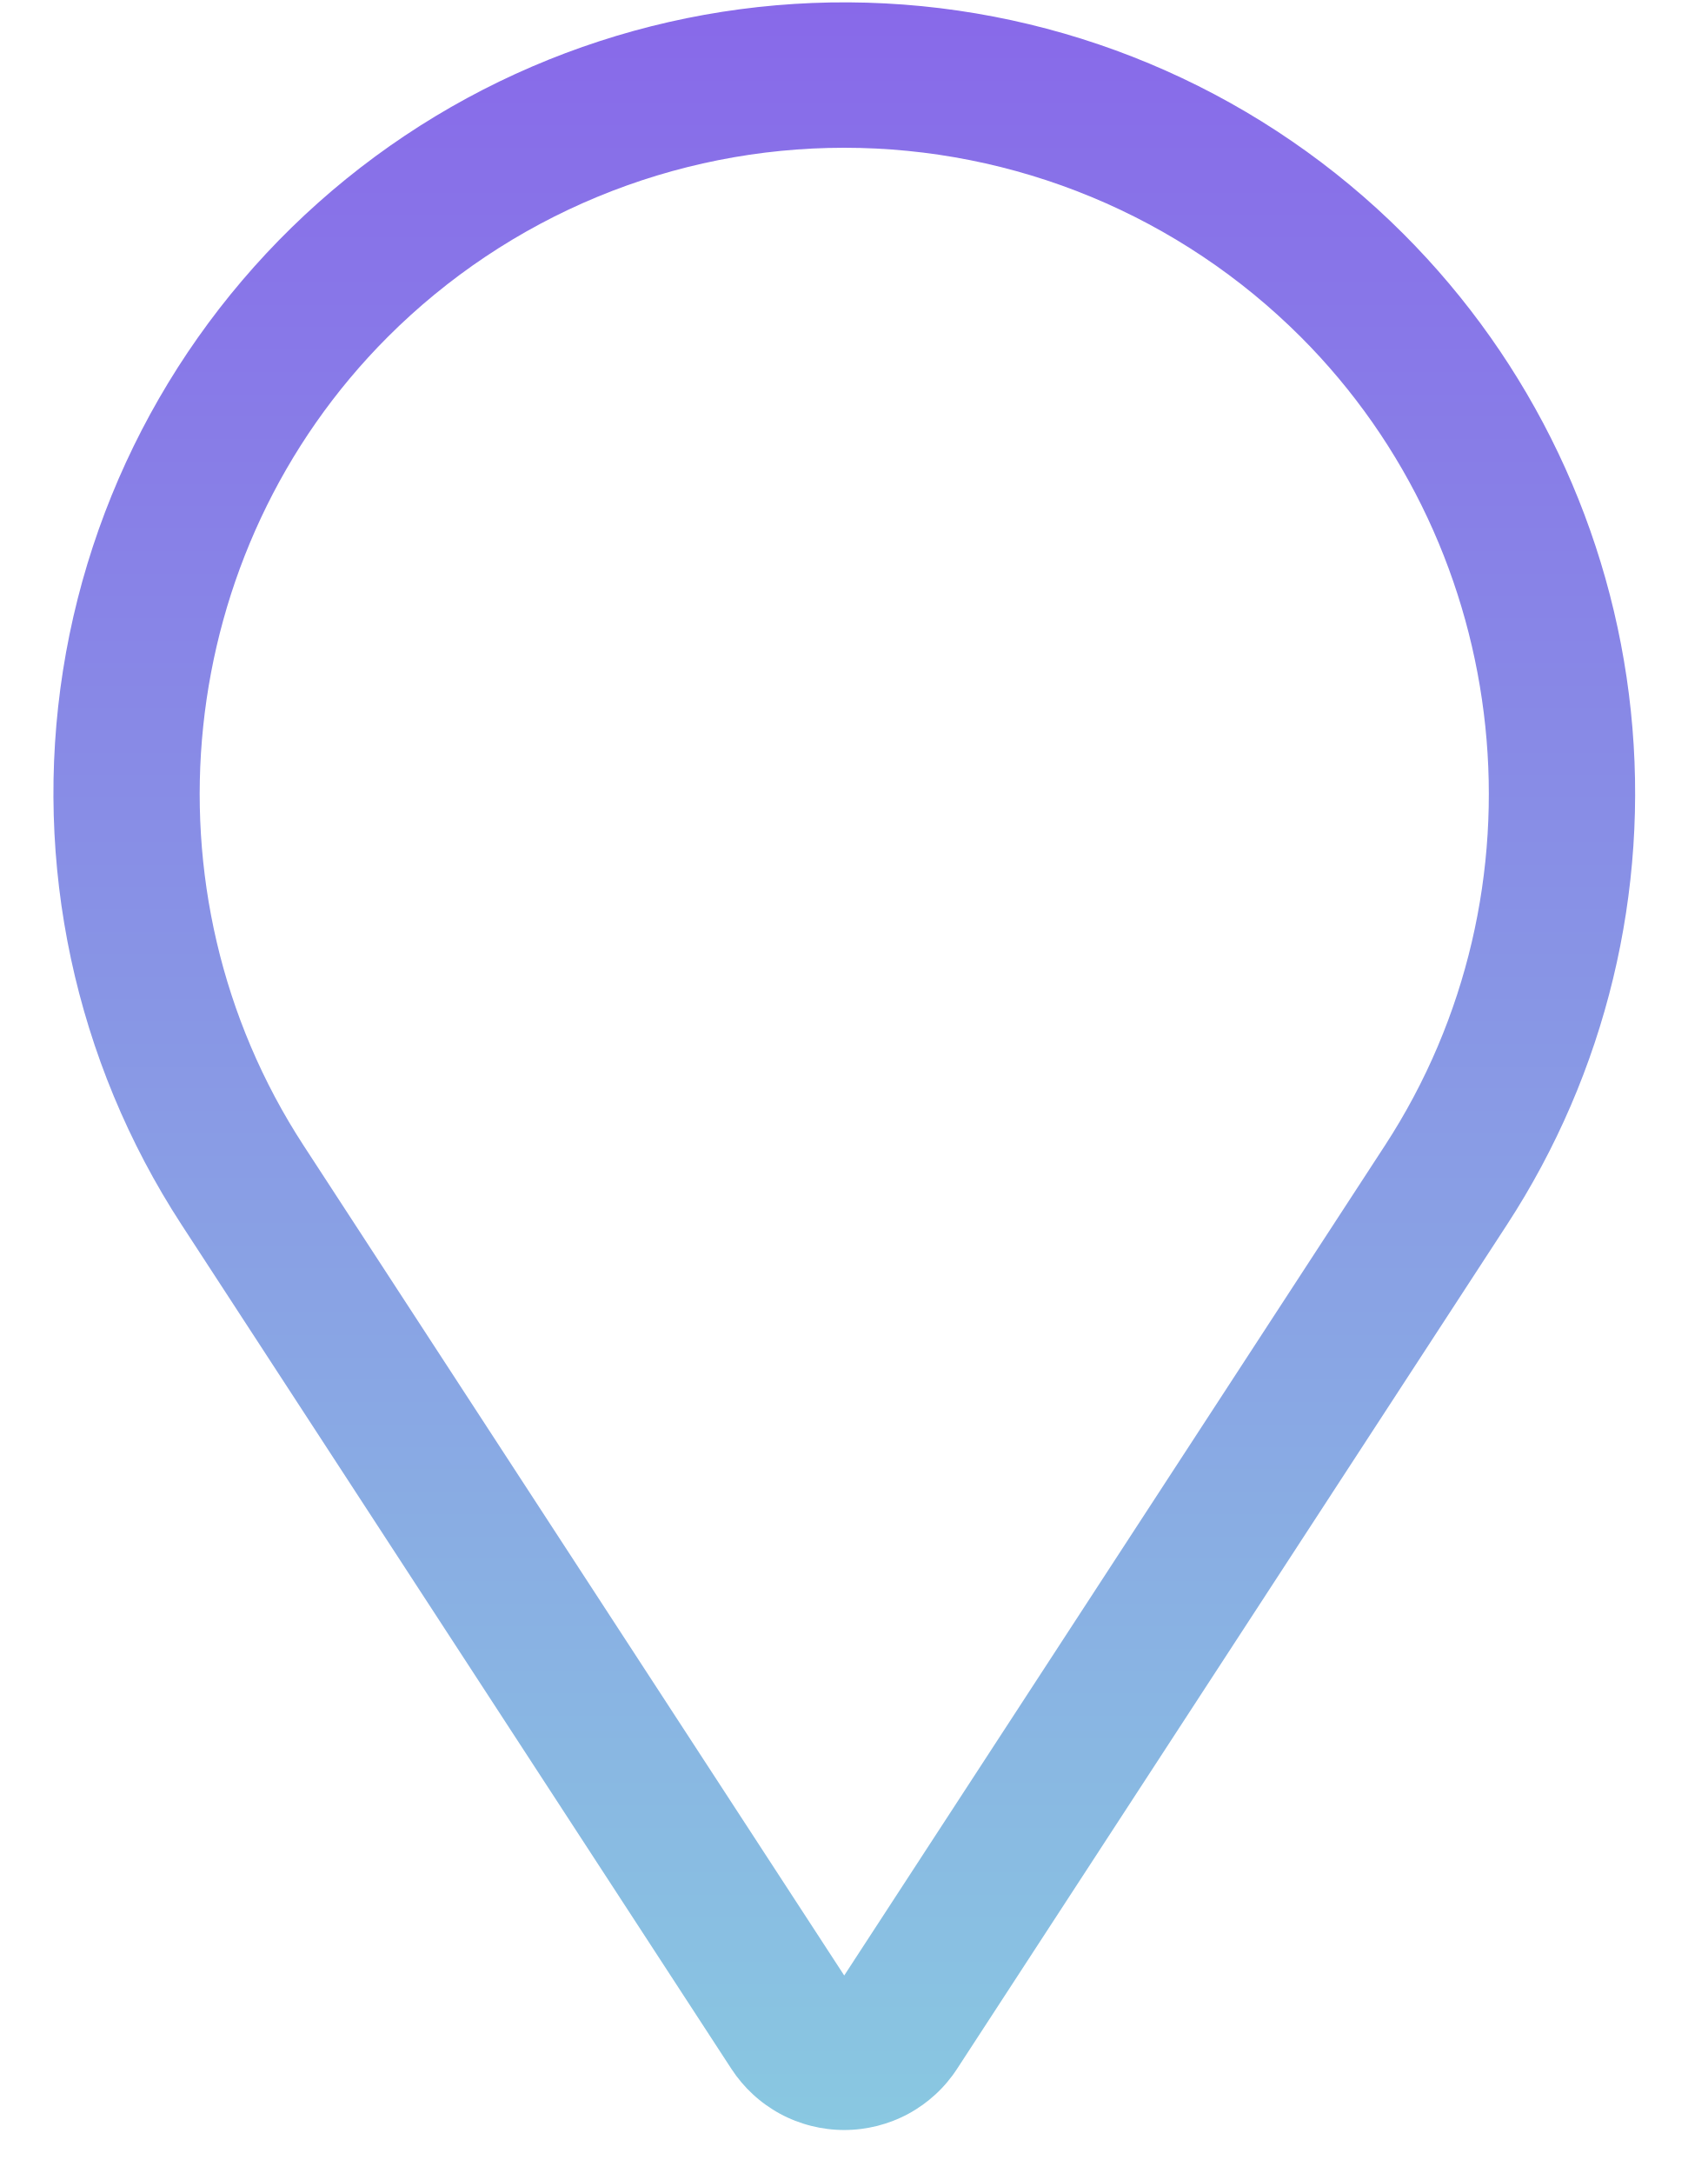
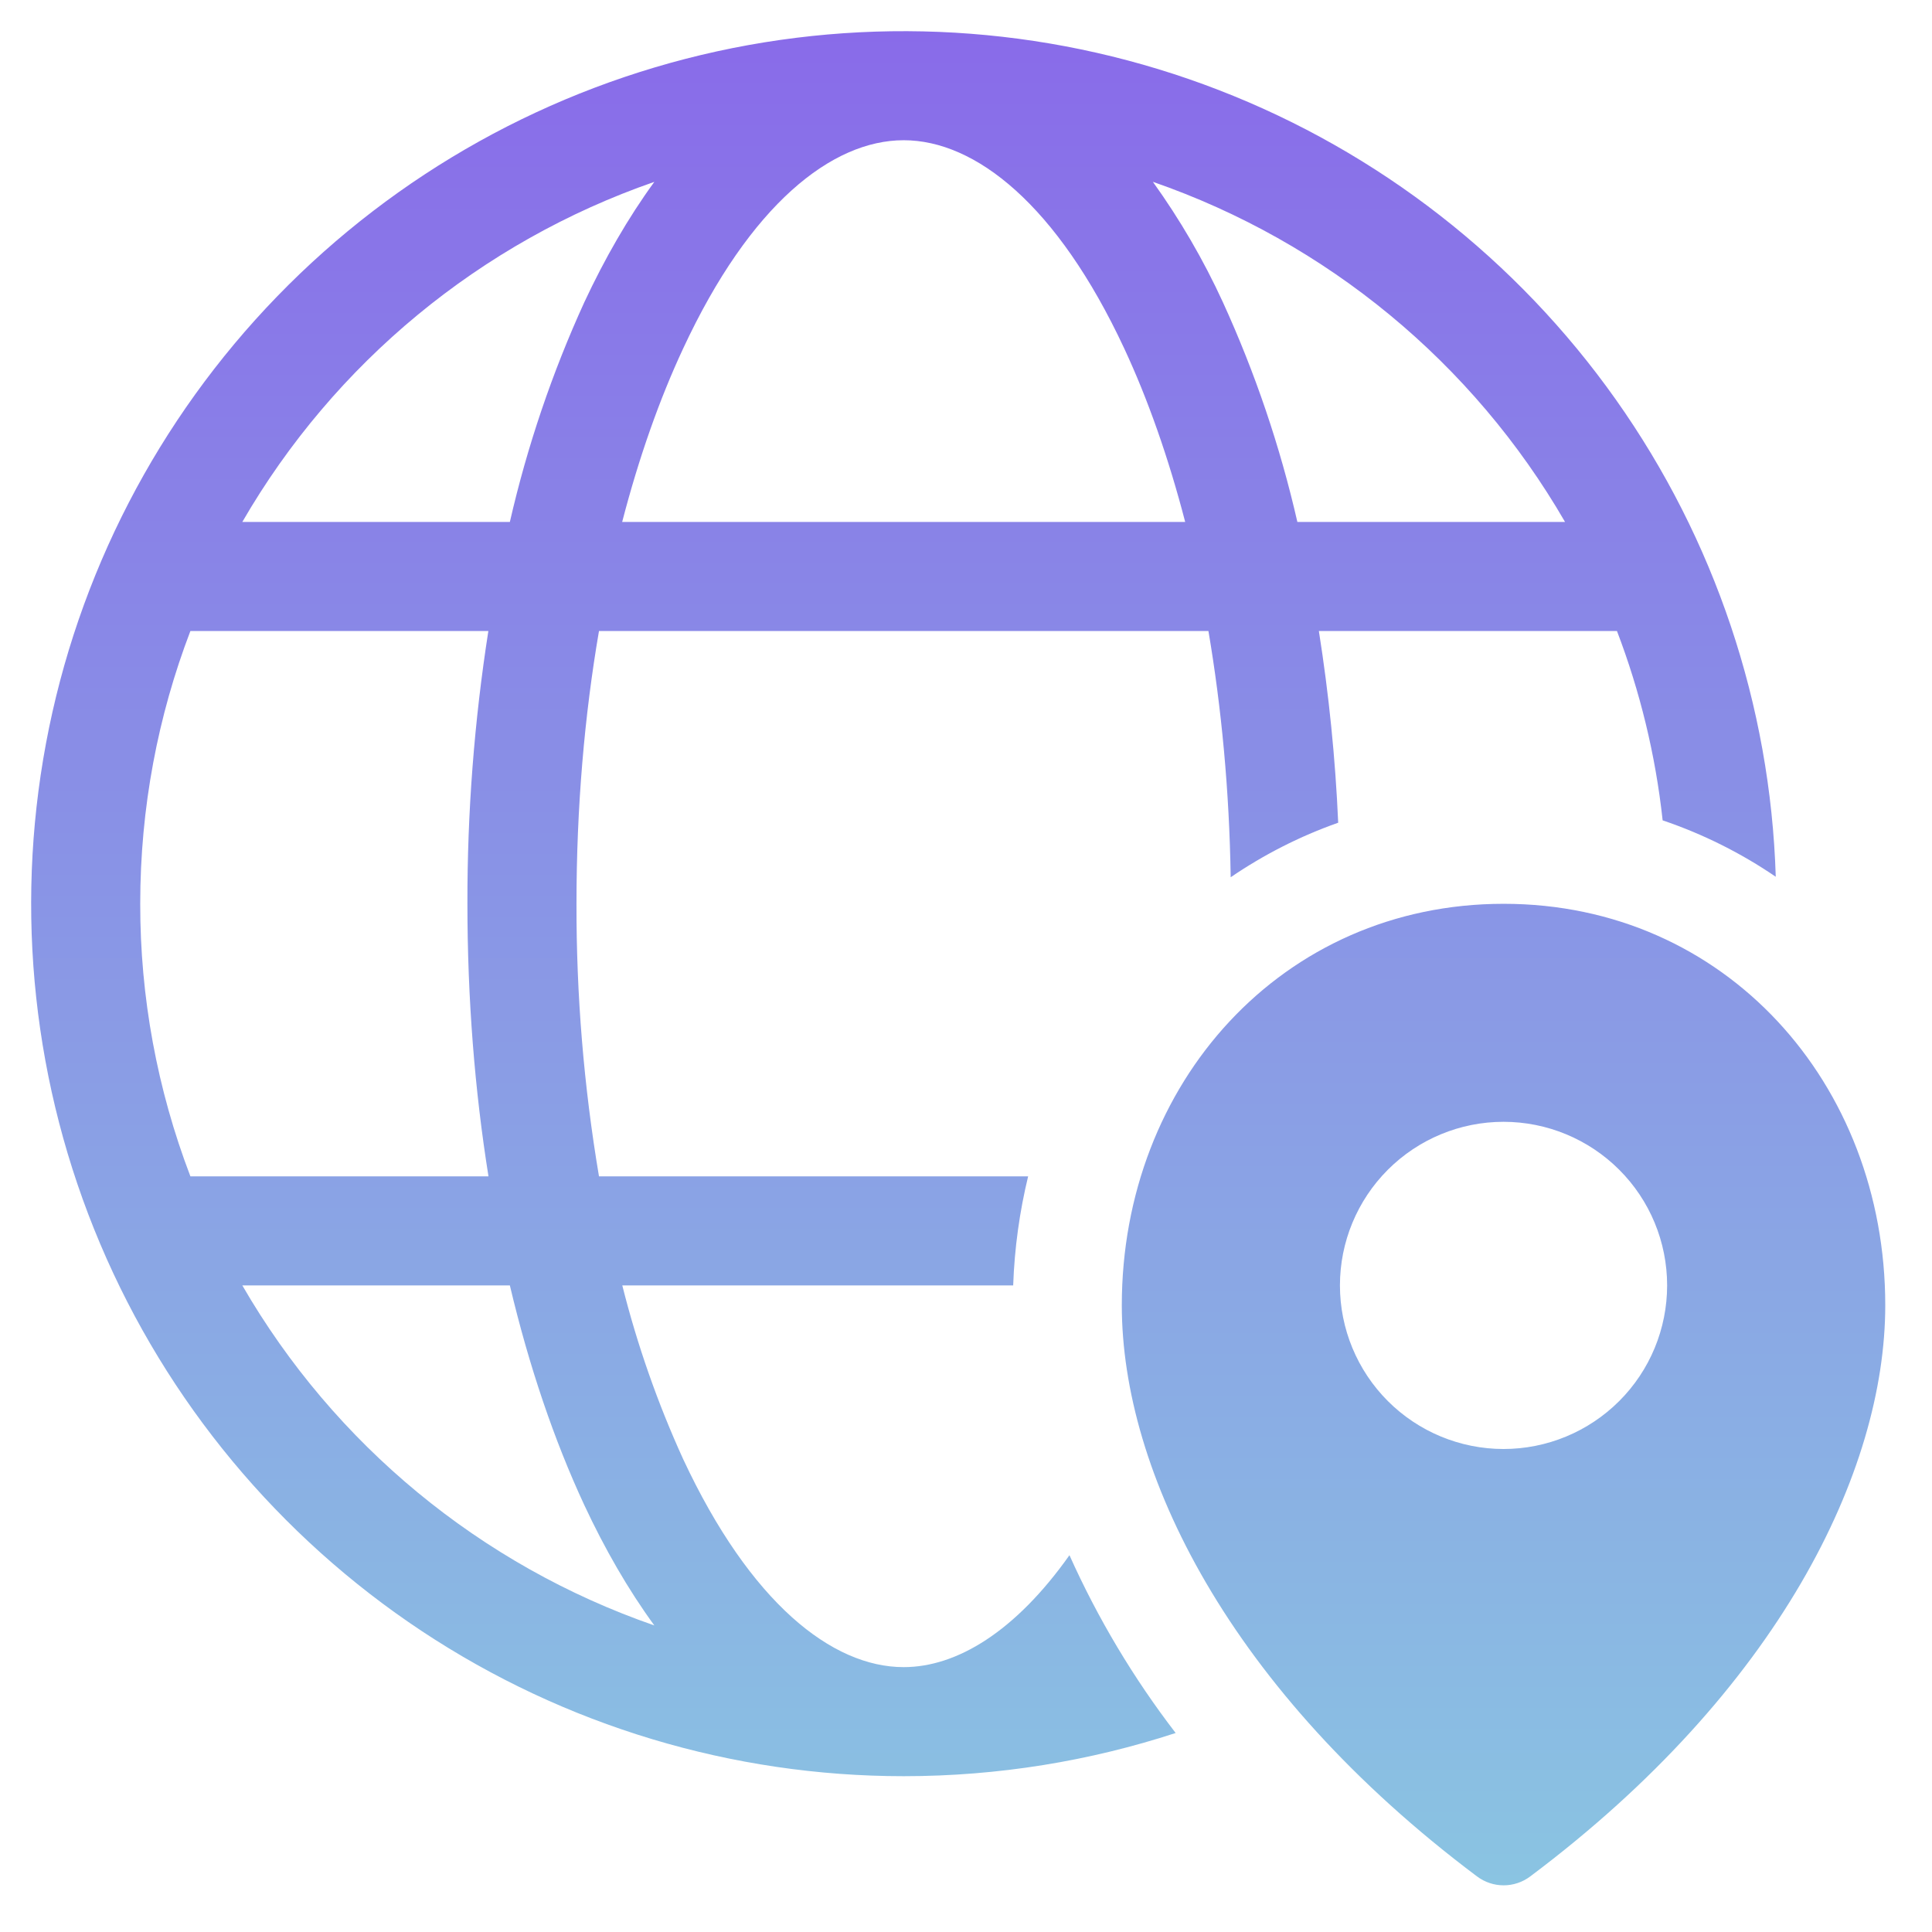
- <svg xmlns="http://www.w3.org/2000/svg" width="22" height="28" viewBox="0 0 22 28" fill="none">
-   <path d="M18.084 3.014C16.303 1.233 13.924 0.175 11.408 0.044C8.892 -0.087 6.417 0.719 4.46 2.306C2.504 3.893 1.204 6.148 0.812 8.637C0.421 11.126 0.965 13.671 2.34 15.782L9.424 26.658C9.582 26.9 9.797 27.099 10.051 27.237C10.305 27.374 10.59 27.446 10.878 27.446C11.167 27.446 11.451 27.374 11.705 27.237C11.959 27.099 12.175 26.9 12.332 26.658L19.417 15.782C20.693 13.824 21.257 11.487 21.014 9.162C20.771 6.837 19.737 4.667 18.084 3.014ZM17.846 14.759L10.878 25.455L3.911 14.759C1.778 11.485 2.235 7.103 4.998 4.34C5.77 3.568 6.687 2.955 7.696 2.537C8.705 2.119 9.786 1.904 10.878 1.904C11.97 1.904 13.052 2.119 14.061 2.537C15.07 2.955 15.986 3.568 16.759 4.34C19.522 7.103 19.979 11.485 17.846 14.759Z" fill="url(#paint0_linear_32_171)" />
+ <svg xmlns="http://www.w3.org/2000/svg" width="31" height="31" viewBox="0 0 31 31" fill="none">
+   <path d="M14.5 28.5C16.023 28.5 17.492 28.255 18.864 27.807C18.187 26.926 17.615 25.969 17.16 24.954C16.292 26.181 15.351 26.75 14.5 26.75C13.35 26.75 12.038 25.718 10.961 23.411C10.552 22.514 10.225 21.581 9.985 20.625H16.257C16.278 20.026 16.36 19.44 16.497 18.875H9.611C9.367 17.429 9.247 15.966 9.25 14.5C9.25 12.955 9.378 11.481 9.611 10.125H19.39C19.599 11.357 19.726 12.685 19.747 14.076C20.275 13.716 20.851 13.42 21.472 13.201C21.427 12.171 21.323 11.144 21.162 10.125H25.945C26.312 11.086 26.563 12.104 26.678 13.163C27.333 13.385 27.94 13.691 28.493 14.068C28.408 11.319 27.515 8.655 25.926 6.41C24.337 4.165 22.121 2.438 19.556 1.445C16.991 0.452 14.191 0.236 11.504 0.824C8.817 1.413 6.363 2.78 4.448 4.755C2.534 6.729 1.243 9.224 0.738 11.928C0.233 14.632 0.535 17.424 1.607 19.957C2.679 22.49 4.474 24.651 6.767 26.171C9.06 27.69 11.749 28.5 14.5 28.5ZM14.5 2.25C15.65 2.25 16.962 3.283 18.038 5.589C18.418 6.404 18.749 7.343 19.017 8.375H9.983C10.251 7.343 10.582 6.404 10.963 5.589C12.036 3.283 13.348 2.25 14.5 2.25ZM9.376 4.849C8.859 5.981 8.459 7.162 8.181 8.375H3.888C5.365 5.822 7.712 3.885 10.499 2.918C10.078 3.496 9.702 4.151 9.376 4.849ZM7.836 10.125C7.61 11.572 7.497 13.035 7.5 14.5C7.5 16.023 7.617 17.496 7.838 18.875H3.055C2.521 17.478 2.248 15.995 2.25 14.5C2.25 12.96 2.535 11.483 3.055 10.125H7.838H7.836ZM8.181 20.625C8.489 21.925 8.893 23.113 9.376 24.151C9.702 24.849 10.078 25.504 10.499 26.081C7.712 25.115 5.365 23.178 3.888 20.625H8.183H8.181ZM18.5 2.918C21.288 3.885 23.635 5.821 25.112 8.375H20.817C20.54 7.162 20.139 5.981 19.622 4.849C19.311 4.171 18.934 3.524 18.499 2.918H18.5ZM30.25 20.944C30.25 17.386 27.686 14.502 24.127 14.502C20.569 14.502 18 17.386 18 20.944C18 23.61 19.718 27.121 23.698 30.107C23.952 30.299 24.302 30.299 24.555 30.107C28.538 27.121 30.25 23.61 30.25 20.944ZM26.75 20.625C26.75 21.321 26.474 21.989 25.981 22.481C25.489 22.973 24.821 23.25 24.125 23.25C23.429 23.25 22.761 22.973 22.269 22.481C21.777 21.989 21.5 21.321 21.5 20.625C21.5 19.929 21.777 19.261 22.269 18.769C22.761 18.277 23.429 18 24.125 18C24.821 18 25.489 18.277 25.981 18.769C26.474 19.261 26.75 19.929 26.75 20.625Z" fill="url(#paint0_linear_966_116)" />
  <defs>
-     <linearGradient id="paint0_linear_32_171" x1="10.879" y1="0.03" x2="10.879" y2="27.446" gradientUnits="userSpaceOnUse">
-       <stop stop-color="#8869E9" />
-       <stop offset="1" stop-color="#89C8E1" />
+     <linearGradient id="paint0_linear_966_116" x1="15.375" y1="0.5" x2="15.375" y2="30.251" gradientUnits="userSpaceOnUse">
+       <stop stop-color="#896BE9" />
+       <stop offset="1" stop-color="#8AC4E2" />
    </linearGradient>
  </defs>
</svg>
